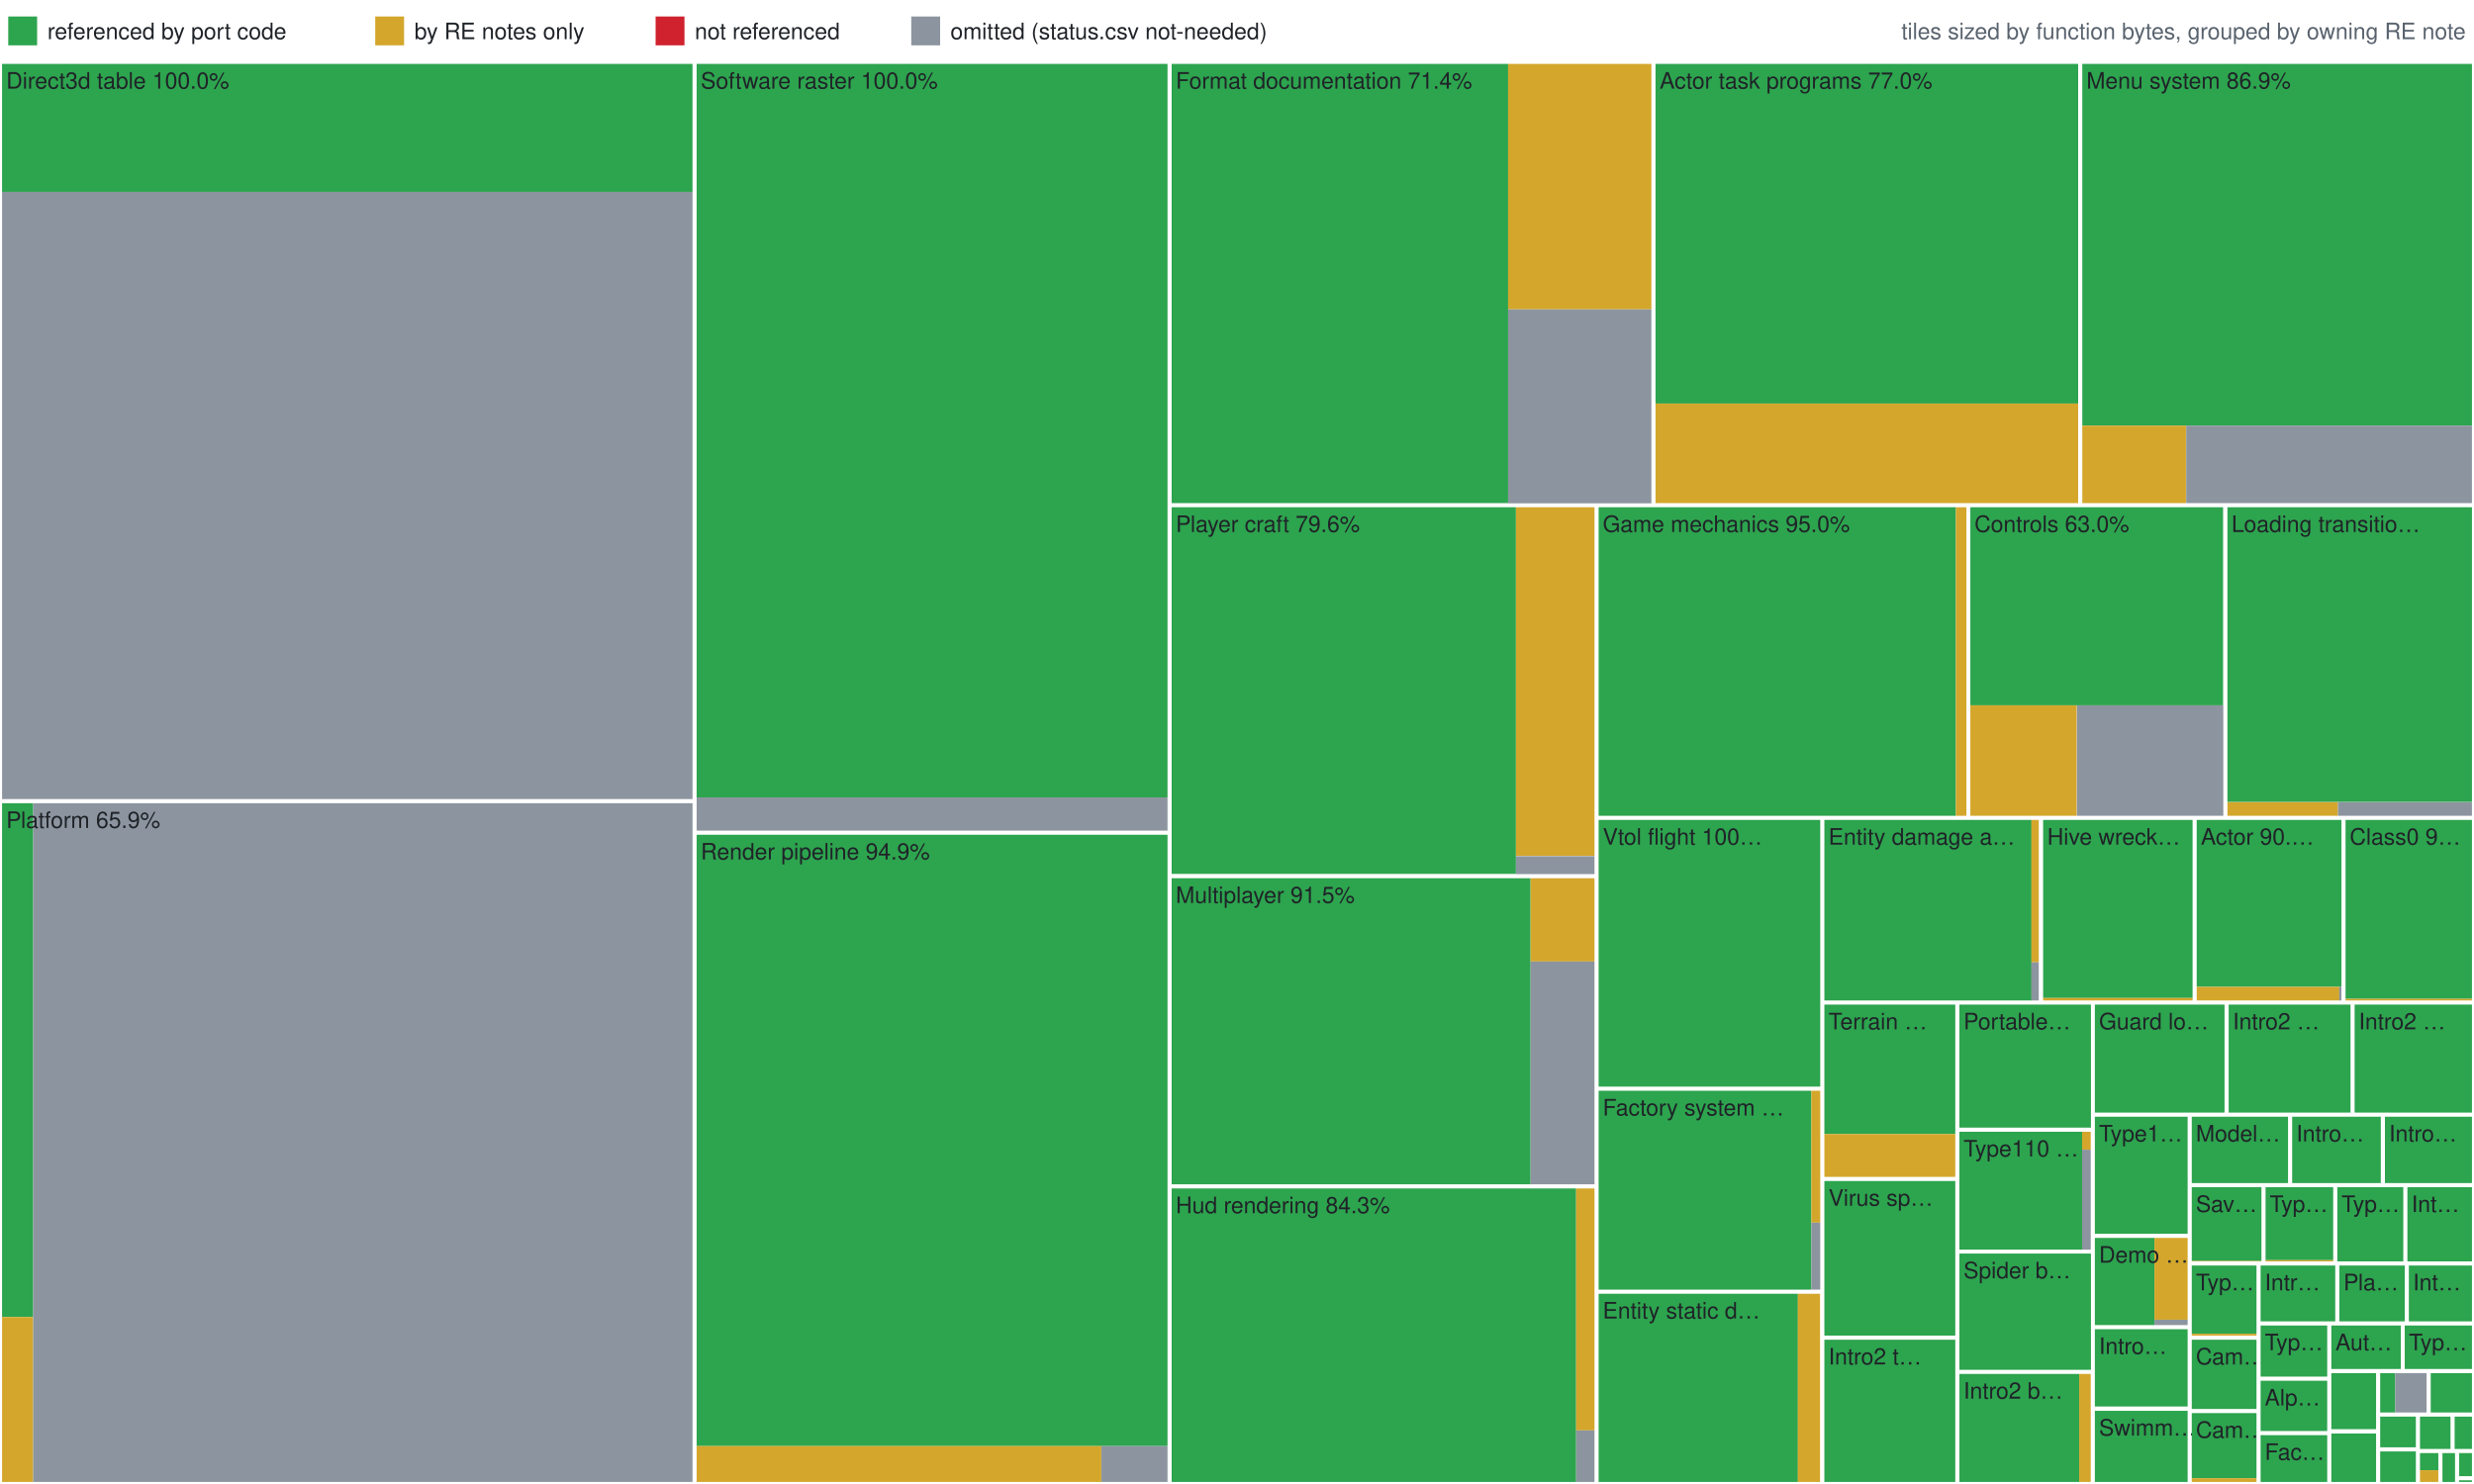
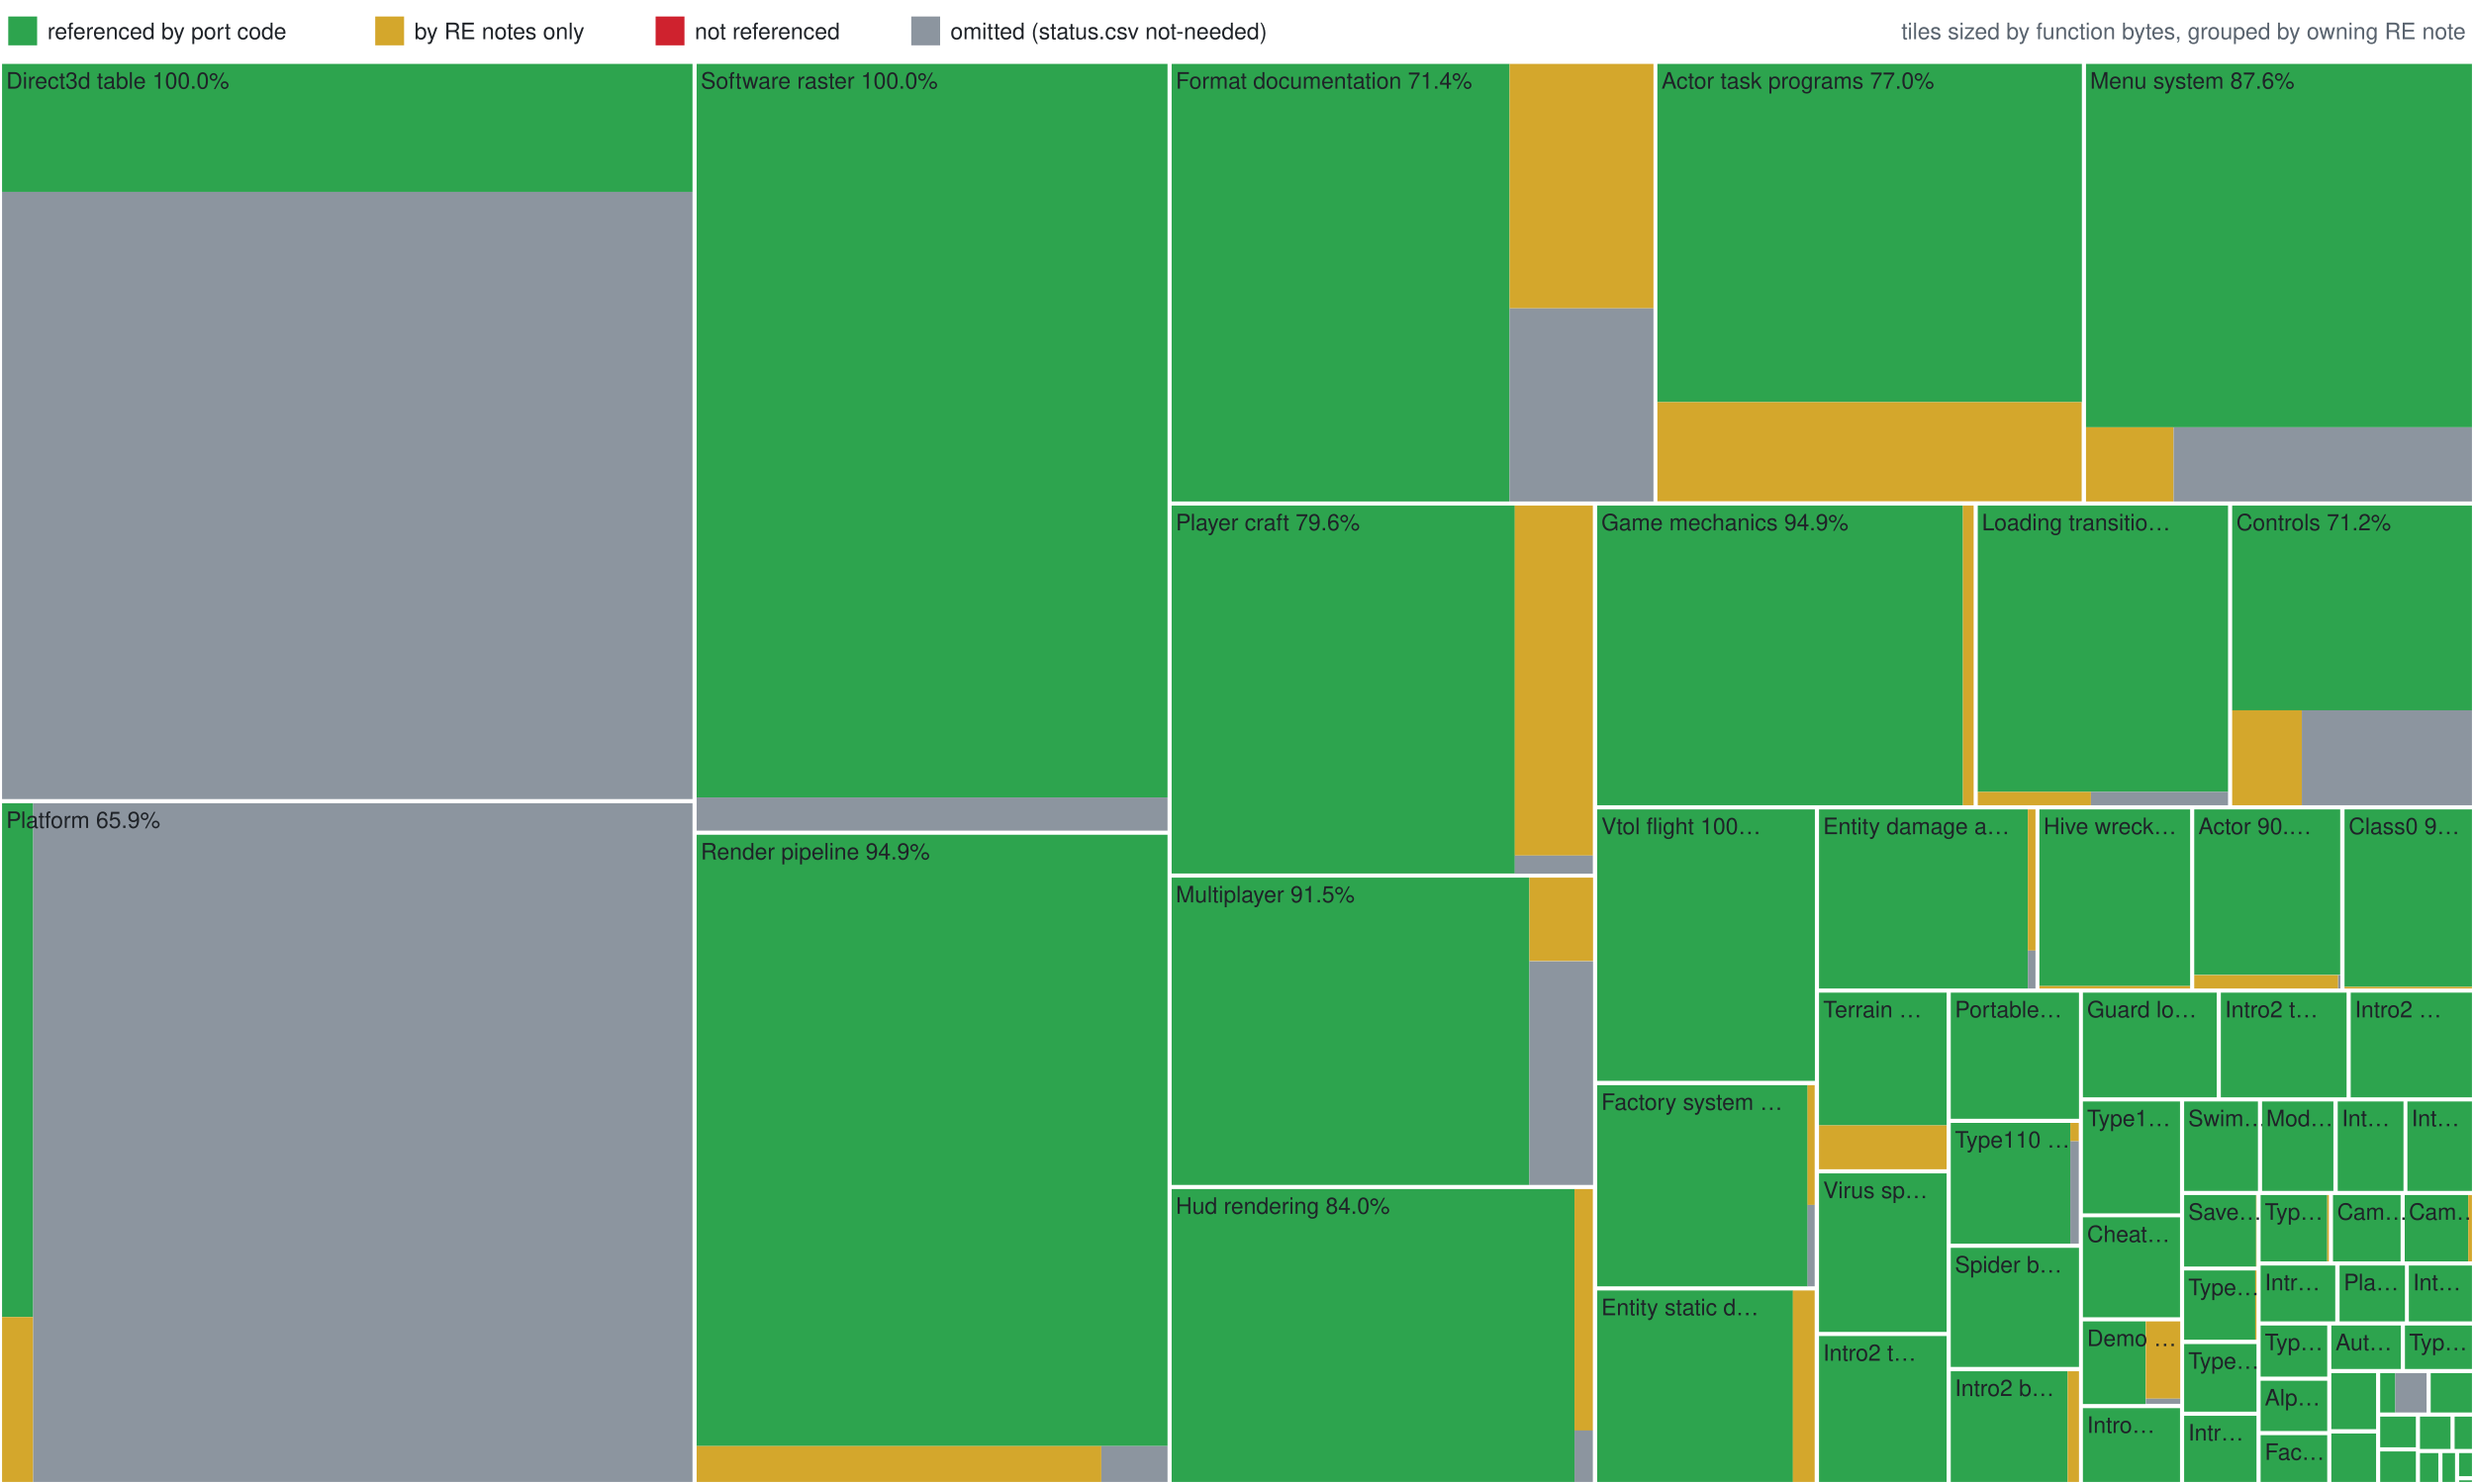
<svg xmlns="http://www.w3.org/2000/svg" width="1200" height="720" viewBox="0 0 1200 720" font-family="Segoe UI, Helvetica, Arial, sans-serif" font-size="11">
  <rect width="1200" height="720" fill="#ffffff" />
  <rect x="4" y="8" width="14" height="14" fill="#2da44e" />
  <text x="23" y="19" fill="#1f2328">referenced by port code</text>
  <rect x="182" y="8" width="14" height="14" fill="#d4a72c" />
  <text x="201" y="19" fill="#1f2328">by RE notes only</text>
  <rect x="318" y="8" width="14" height="14" fill="#cf222e" />
  <text x="337" y="19" fill="#1f2328">not referenced</text>
  <rect x="442" y="8" width="14" height="14" fill="#8c959f" />
  <text x="461" y="19" fill="#1f2328">omitted (status.csv not-needed)</text>
  <text x="1196" y="19" fill="#59636e" text-anchor="end">tiles sized by function bytes, grouped by owning RE note</text>
  <g>
    <rect x="1" y="31" width="334.9" height="62.1" fill="#2da44e" />
    <rect x="1" y="93.1" width="334.9" height="294.6" fill="#8c959f" />
    <text x="3" y="43" fill="#1f2328">Direct3d table 100.0%</text>
  </g>
  <g>
    <rect x="1" y="389.7" width="15.1" height="249.3" fill="#2da44e" />
    <rect x="1" y="639" width="15.1" height="80" fill="#d4a72c" />
    <rect x="16.1" y="389.7" width="319.8" height="329.3" fill="#8c959f" />
    <text x="3" y="401.7" fill="#1f2328">Platform 65.9%</text>
  </g>
  <g>
    <rect x="337.9" y="31" width="228.4" height="355.9" fill="#2da44e" />
    <rect x="337.9" y="386.9" width="228.4" height="16.1" fill="#8c959f" />
    <text x="339.9" y="43" fill="#1f2328">Software raster 100.0%</text>
  </g>
  <g>
    <rect x="337.9" y="405" width="228.4" height="296.6" fill="#2da44e" />
    <rect x="337.9" y="701.6" width="196.3" height="17.4" fill="#d4a72c" />
    <rect x="534.2" y="701.6" width="32.1" height="17.4" fill="#8c959f" />
    <text x="339.9" y="417" fill="#1f2328">Render pipeline 94.9%</text>
  </g>
  <g>
-     <rect x="568.3" y="31" width="163.2" height="213.1" fill="#2da44e" />
-     <rect x="731.5" y="31" width="69.5" height="119.1" fill="#d4a72c" />
-     <rect x="731.5" y="150.1" width="69.5" height="94.1" fill="#8c959f" />
+     <rect x="568.3" y="31" width="163.9" height="212.3" fill="#2da44e" />
+     <rect x="732.2" y="31" width="69.8" height="118.6" fill="#d4a72c" />
+     <rect x="732.2" y="149.6" width="69.8" height="93.7" fill="#8c959f" />
    <text x="570.3" y="43" fill="#1f2328">Format documentation 71.4%</text>
  </g>
  <g>
-     <rect x="803" y="31" width="205" height="164.8" fill="#2da44e" />
-     <rect x="803" y="195.8" width="205" height="48.3" fill="#d4a72c" />
-     <rect x="1008" y="195.8" width="0" height="48.3" fill="#8c959f" />
-     <text x="805" y="43" fill="#1f2328">Actor task programs 77.0%</text>
-   </g>
-   <g>
-     <rect x="1010" y="31" width="189" height="175.5" fill="#2da44e" />
-     <rect x="1010" y="206.5" width="50.3" height="37.6" fill="#d4a72c" />
-     <rect x="1060.4" y="206.5" width="138.6" height="37.6" fill="#8c959f" />
-     <text x="1012" y="43" fill="#1f2328">Menu system 86.9%</text>
-   </g>
-   <g>
-     <rect x="568.3" y="246.1" width="167" height="177.9" fill="#2da44e" />
-     <rect x="735.3" y="246.1" width="38.1" height="169.2" fill="#d4a72c" />
-     <rect x="735.3" y="415.4" width="38.1" height="8.7" fill="#8c959f" />
-     <text x="570.3" y="258.1" fill="#1f2328">Player craft 79.6%</text>
-   </g>
-   <g>
-     <rect x="568.3" y="426.1" width="174.1" height="148.5" fill="#2da44e" />
-     <rect x="742.4" y="426.1" width="31" height="40.4" fill="#d4a72c" />
-     <rect x="742.4" y="466.5" width="31" height="108.1" fill="#8c959f" />
-     <text x="570.3" y="438.1" fill="#1f2328">Multiplayer 91.5%</text>
-   </g>
-   <g>
-     <rect x="568.3" y="576.6" width="196.2" height="142.4" fill="#2da44e" />
-     <rect x="764.5" y="576.6" width="8.9" height="117.4" fill="#d4a72c" />
-     <rect x="764.5" y="694" width="8.9" height="25" fill="#8c959f" />
-     <text x="570.3" y="588.6" fill="#1f2328">Hud rendering 84.3%</text>
-   </g>
-   <g>
-     <rect x="775.4" y="246.1" width="173.3" height="149.7" fill="#2da44e" />
-     <rect x="948.7" y="246.1" width="5.1" height="149.7" fill="#d4a72c" />
-     <text x="777.4" y="258.1" fill="#1f2328">Game mechanics 95.0%</text>
-   </g>
-   <g>
-     <rect x="955.7" y="246.1" width="122.6" height="96.1" fill="#2da44e" />
-     <rect x="955.7" y="342.2" width="51.6" height="53.6" fill="#d4a72c" />
-     <rect x="1007.4" y="342.2" width="71" height="53.6" fill="#8c959f" />
-     <text x="957.7" y="258.1" fill="#1f2328">Controls 63.0%</text>
-   </g>
-   <g>
-     <rect x="1080.4" y="246.1" width="118.6" height="143" fill="#2da44e" />
-     <rect x="1080.4" y="389.2" width="53.6" height="6.6" fill="#d4a72c" />
-     <rect x="1134" y="389.2" width="65" height="6.6" fill="#8c959f" />
-     <text x="1082.4" y="258.1" fill="#1f2328">Loading transitio…</text>
-   </g>
-   <g>
-     <rect x="775.4" y="397.8" width="107.5" height="129.4" fill="#2da44e" />
-     <text x="777.4" y="409.8" fill="#1f2328">Vtol flight 100…</text>
-   </g>
-   <g>
-     <rect x="775.4" y="529.2" width="103.2" height="96.5" fill="#2da44e" />
-     <rect x="878.6" y="529.2" width="4.3" height="64" fill="#d4a72c" />
-     <rect x="878.6" y="593.2" width="4.3" height="32.5" fill="#8c959f" />
-     <text x="777.4" y="541.2" fill="#1f2328">Factory system …</text>
-   </g>
-   <g>
-     <rect x="775.4" y="627.7" width="96.7" height="91.3" fill="#2da44e" />
-     <rect x="872" y="627.7" width="10.8" height="91.3" fill="#d4a72c" />
-     <text x="777.4" y="639.7" fill="#1f2328">Entity static d…</text>
-   </g>
-   <g>
-     <rect x="884.9" y="397.8" width="100.5" height="87.6" fill="#2da44e" />
-     <rect x="985.3" y="397.8" width="3.6" height="69.1" fill="#d4a72c" />
-     <rect x="985.3" y="466.9" width="3.6" height="18.5" fill="#8c959f" />
-     <text x="886.9" y="409.8" fill="#1f2328">Entity damage a…</text>
-   </g>
-   <g>
-     <rect x="991" y="397.8" width="72.5" height="86.4" fill="#2da44e" />
-     <rect x="991" y="484.2" width="72.5" height="1.2" fill="#d4a72c" />
-     <text x="993" y="409.8" fill="#1f2328">Hive wreck…</text>
-   </g>
-   <g>
-     <rect x="1065.5" y="397.8" width="70.2" height="81" fill="#2da44e" />
-     <rect x="1065.5" y="478.8" width="69.2" height="6.6" fill="#d4a72c" />
-     <rect x="1134.6" y="478.8" width="1.1" height="6.6" fill="#8c959f" />
-     <text x="1067.5" y="409.8" fill="#1f2328">Actor 90.…</text>
-   </g>
-   <g>
-     <rect x="1137.7" y="397.8" width="61.3" height="86.8" fill="#2da44e" />
-     <rect x="1137.7" y="484.6" width="61.3" height="0.8" fill="#d4a72c" />
-     <text x="1139.7" y="409.8" fill="#1f2328">Class0 9…</text>
-   </g>
-   <g>
-     <rect x="884.9" y="487.4" width="63.5" height="62.8" fill="#2da44e" />
-     <rect x="884.9" y="550.2" width="63.5" height="20.8" fill="#d4a72c" />
-     <text x="886.9" y="499.4" fill="#1f2328">Terrain …</text>
-   </g>
-   <g>
-     <rect x="884.9" y="573" width="63.5" height="75" fill="#2da44e" />
-     <text x="886.9" y="585" fill="#1f2328">Virus sp…</text>
-   </g>
-   <g>
-     <rect x="884.9" y="650" width="63.5" height="69" fill="#2da44e" />
-     <text x="886.9" y="662" fill="#1f2328">Intro2 t…</text>
-   </g>
-   <g>
-     <rect x="950.4" y="487.4" width="63.8" height="59.7" fill="#2da44e" />
-     <text x="952.4" y="499.4" fill="#1f2328">Portable…</text>
-   </g>
-   <g>
-     <rect x="950.4" y="549.1" width="59.6" height="57.2" fill="#2da44e" />
-     <rect x="1009.9" y="549.1" width="4.2" height="8.7" fill="#d4a72c" />
-     <rect x="1009.9" y="557.8" width="4.2" height="48.5" fill="#8c959f" />
-     <text x="952.4" y="561.1" fill="#1f2328">Type110 …</text>
-   </g>
-   <g>
-     <rect x="950.4" y="608.2" width="63.8" height="56.4" fill="#2da44e" />
-     <text x="952.4" y="620.2" fill="#1f2328">Spider b…</text>
-   </g>
-   <g>
-     <rect x="950.4" y="666.6" width="58.2" height="52.4" fill="#2da44e" />
-     <rect x="1008.5" y="666.6" width="5.6" height="52.4" fill="#d4a72c" />
-     <text x="952.4" y="678.6" fill="#1f2328">Intro2 b…</text>
-   </g>
-   <g>
-     <rect x="1016.1" y="487.4" width="62.9" height="52.4" fill="#2da44e" />
-     <text x="1018.1" y="499.4" fill="#1f2328">Guard lo…</text>
-   </g>
-   <g>
-     <rect x="1081" y="487.4" width="59.1" height="52.4" fill="#2da44e" />
-     <text x="1083" y="499.4" fill="#1f2328">Intro2 …</text>
-   </g>
-   <g>
-     <rect x="1142.1" y="487.4" width="56.9" height="52.4" fill="#2da44e" />
-     <text x="1144.1" y="499.4" fill="#1f2328">Intro2 …</text>
-   </g>
-   <g>
-     <rect x="1016.1" y="541.8" width="45" height="56.8" fill="#2da44e" />
-     <text x="1018.1" y="553.8" fill="#1f2328">Type1…</text>
-   </g>
-   <g>
-     <rect x="1016.1" y="600.6" width="28.9" height="42.3" fill="#2da44e" />
-     <rect x="1045" y="600.6" width="16.1" height="39.7" fill="#d4a72c" />
-     <rect x="1045" y="640.3" width="16.1" height="2.6" fill="#8c959f" />
-     <text x="1018.1" y="612.6" fill="#1f2328">Demo …</text>
-   </g>
-   <g>
-     <rect x="1016.1" y="644.9" width="45" height="37.5" fill="#2da44e" />
-     <text x="1018.1" y="656.9" fill="#1f2328">Intro…</text>
-   </g>
-   <g>
-     <rect x="1016.1" y="684.5" width="45" height="34.5" fill="#2da44e" />
-     <text x="1018.1" y="696.5" fill="#1f2328">Swimm…</text>
-   </g>
-   <g>
-     <rect x="1063.1" y="541.8" width="46.7" height="32.2" fill="#2da44e" />
-     <text x="1065.1" y="553.8" fill="#1f2328">Model…</text>
-   </g>
-   <g>
-     <rect x="1111.8" y="541.8" width="43" height="32.2" fill="#2da44e" />
-     <text x="1113.8" y="553.8" fill="#1f2328">Intro…</text>
-   </g>
-   <g>
-     <rect x="1156.8" y="541.8" width="42.2" height="32.2" fill="#2da44e" />
-     <text x="1158.8" y="553.8" fill="#1f2328">Intro…</text>
-   </g>
-   <g>
-     <rect x="1063.1" y="576" width="33.8" height="35.8" fill="#2da44e" />
-     <rect x="1063.1" y="611.8" width="33.8" height="0.2" fill="#d4a72c" />
-     <text x="1065.1" y="588" fill="#1f2328">Sav…</text>
-   </g>
-   <g>
-     <rect x="1098.9" y="576" width="32.8" height="35.4" fill="#2da44e" />
-     <rect x="1098.9" y="611.4" width="32.8" height="0.6" fill="#d4a72c" />
-     <text x="1100.9" y="588" fill="#1f2328">Typ…</text>
-   </g>
-   <g>
-     <rect x="1133.7" y="576" width="32" height="36" fill="#2da44e" />
-     <text x="1135.7" y="588" fill="#1f2328">Typ…</text>
-   </g>
-   <g>
-     <rect x="1167.7" y="576" width="31.3" height="36" fill="#2da44e" />
-     <text x="1169.7" y="588" fill="#1f2328">Int…</text>
-   </g>
-   <g>
-     <rect x="1063.1" y="614" width="31.4" height="33.1" fill="#2da44e" />
-     <rect x="1063.1" y="647.1" width="31.4" height="0.9" fill="#d4a72c" />
-     <text x="1065.1" y="626" fill="#1f2328">Typ…</text>
-   </g>
-   <g>
-     <rect x="1063.1" y="650" width="31.4" height="33.6" fill="#2da44e" />
-     <text x="1065.1" y="662" fill="#1f2328">Cam…</text>
-   </g>
-   <g>
-     <rect x="1063.1" y="685.6" width="31.4" height="31.6" fill="#2da44e" />
-     <rect x="1063.1" y="717.2" width="31.4" height="1.8" fill="#d4a72c" />
-     <text x="1065.1" y="697.6" fill="#1f2328">Cam…</text>
+     <rect x="803.9" y="31" width="205.9" height="164.1" fill="#2da44e" />
+     <rect x="803.9" y="195.1" width="205.8" height="48.1" fill="#d4a72c" />
+     <rect x="1009.8" y="195.1" width="0" height="48.1" fill="#8c959f" />
+     <text x="805.9" y="43" fill="#1f2328">Actor task programs 77.0%</text>
+   </g>
+   <g>
+     <rect x="1011.8" y="31" width="187.2" height="176.3" fill="#2da44e" />
+     <rect x="1011.8" y="207.3" width="42.5" height="36" fill="#d4a72c" />
+     <rect x="1054.3" y="207.3" width="144.7" height="36" fill="#8c959f" />
+     <text x="1013.8" y="43" fill="#1f2328">Menu system 87.6%</text>
+   </g>
+   <g>
+     <rect x="568.3" y="245.3" width="166.5" height="178.5" fill="#2da44e" />
+     <rect x="734.7" y="245.3" width="37.9" height="169.8" fill="#d4a72c" />
+     <rect x="734.7" y="415.1" width="37.9" height="8.8" fill="#8c959f" />
+     <text x="570.3" y="257.3" fill="#1f2328">Player craft 79.6%</text>
+   </g>
+   <g>
+     <rect x="568.3" y="425.8" width="173.5" height="149.1" fill="#2da44e" />
+     <rect x="741.8" y="425.8" width="30.9" height="40.5" fill="#d4a72c" />
+     <rect x="741.8" y="466.4" width="30.9" height="108.5" fill="#8c959f" />
+     <text x="570.3" y="437.8" fill="#1f2328">Multiplayer 91.5%</text>
+   </g>
+   <g>
+     <rect x="568.3" y="576.9" width="195.5" height="142.1" fill="#2da44e" />
+     <rect x="763.7" y="576.9" width="8.9" height="117.2" fill="#d4a72c" />
+     <rect x="763.7" y="694" width="8.9" height="25" fill="#8c959f" />
+     <text x="570.3" y="588.9" fill="#1f2328">Hud rendering 84.0%</text>
+   </g>
+   <g>
+     <rect x="774.7" y="245.3" width="177.4" height="145.4" fill="#2da44e" />
+     <rect x="952.1" y="245.3" width="5.2" height="145.4" fill="#d4a72c" />
+     <text x="776.7" y="257.3" fill="#1f2328">Game mechanics 94.9%</text>
+   </g>
+   <g>
+     <rect x="959.3" y="245.3" width="121.4" height="138.9" fill="#2da44e" />
+     <rect x="959.3" y="384.2" width="54.9" height="6.5" fill="#d4a72c" />
+     <rect x="1014.2" y="384.2" width="66.5" height="6.5" fill="#8c959f" />
+     <text x="961.3" y="257.3" fill="#1f2328">Loading transitio…</text>
+   </g>
+   <g>
+     <rect x="1082.7" y="245.3" width="116.3" height="99.4" fill="#2da44e" />
+     <rect x="1082.7" y="344.6" width="33.8" height="46.1" fill="#d4a72c" />
+     <rect x="1116.5" y="344.6" width="82.5" height="46.1" fill="#8c959f" />
+     <text x="1084.7" y="257.3" fill="#1f2328">Controls 71.2%</text>
+   </g>
+   <g>
+     <rect x="774.7" y="392.7" width="105.6" height="131.7" fill="#2da44e" />
+     <text x="776.7" y="404.7" fill="#1f2328">Vtol flight 100…</text>
+   </g>
+   <g>
+     <rect x="774.7" y="526.5" width="102.1" height="97.6" fill="#2da44e" />
+     <rect x="876.7" y="526.5" width="3.5" height="58.1" fill="#d4a72c" />
+     <rect x="876.7" y="584.6" width="3.5" height="39.5" fill="#8c959f" />
+     <text x="776.7" y="538.5" fill="#1f2328">Factory system …</text>
+   </g>
+   <g>
+     <rect x="774.7" y="626.1" width="95" height="92.9" fill="#2da44e" />
+     <rect x="869.6" y="626.1" width="10.6" height="92.9" fill="#d4a72c" />
+     <text x="776.7" y="638.1" fill="#1f2328">Entity static d…</text>
+   </g>
+   <g>
+     <rect x="882.3" y="392.7" width="101.3" height="86.9" fill="#2da44e" />
+     <rect x="983.6" y="392.7" width="3.7" height="68.5" fill="#d4a72c" />
+     <rect x="983.6" y="461.2" width="3.7" height="18.4" fill="#8c959f" />
+     <text x="884.3" y="404.7" fill="#1f2328">Entity damage a…</text>
+   </g>
+   <g>
+     <rect x="989.2" y="392.7" width="73.1" height="85.7" fill="#2da44e" />
+     <rect x="989.2" y="478.4" width="73.1" height="1.2" fill="#d4a72c" />
+     <text x="991.2" y="404.7" fill="#1f2328">Hive wreck…</text>
+   </g>
+   <g>
+     <rect x="1064.3" y="392.7" width="70.8" height="80.3" fill="#2da44e" />
+     <rect x="1064.3" y="473.1" width="69.8" height="6.5" fill="#d4a72c" />
+     <rect x="1134.1" y="473.1" width="1.1" height="6.5" fill="#8c959f" />
+     <text x="1066.3" y="404.7" fill="#1f2328">Actor 90.…</text>
+   </g>
+   <g>
+     <rect x="1137.2" y="392.7" width="61.8" height="86.1" fill="#2da44e" />
+     <rect x="1137.2" y="478.8" width="61.8" height="0.8" fill="#d4a72c" />
+     <text x="1139.2" y="404.7" fill="#1f2328">Class0 9…</text>
+   </g>
+   <g>
+     <rect x="882.3" y="481.6" width="61.9" height="64.4" fill="#2da44e" />
+     <rect x="882.3" y="546" width="61.9" height="21.3" fill="#d4a72c" />
+     <text x="884.3" y="493.6" fill="#1f2328">Terrain …</text>
+   </g>
+   <g>
+     <rect x="882.3" y="569.3" width="61.9" height="76.9" fill="#2da44e" />
+     <text x="884.3" y="581.3" fill="#1f2328">Virus sp…</text>
+   </g>
+   <g>
+     <rect x="882.3" y="648.2" width="61.9" height="70.8" fill="#2da44e" />
+     <text x="884.3" y="660.2" fill="#1f2328">Intro2 t…</text>
+   </g>
+   <g>
+     <rect x="946.2" y="481.6" width="62.2" height="61.2" fill="#2da44e" />
+     <text x="948.2" y="493.6" fill="#1f2328">Portable…</text>
+   </g>
+   <g>
+     <rect x="946.2" y="544.8" width="58.1" height="58.6" fill="#2da44e" />
+     <rect x="1004.2" y="544.8" width="4.1" height="8.9" fill="#d4a72c" />
+     <rect x="1004.2" y="553.7" width="4.1" height="49.7" fill="#8c959f" />
+     <text x="948.2" y="556.8" fill="#1f2328">Type110 …</text>
+   </g>
+   <g>
+     <rect x="946.2" y="605.4" width="62.2" height="57.8" fill="#2da44e" />
+     <text x="948.2" y="617.4" fill="#1f2328">Spider b…</text>
+   </g>
+   <g>
+     <rect x="946.2" y="665.3" width="56.7" height="53.7" fill="#2da44e" />
+     <rect x="1002.9" y="665.3" width="5.5" height="53.7" fill="#d4a72c" />
+     <text x="948.2" y="677.3" fill="#1f2328">Intro2 b…</text>
+   </g>
+   <g>
+     <rect x="1010.3" y="481.6" width="64.9" height="50.8" fill="#2da44e" />
+     <text x="1012.3" y="493.6" fill="#1f2328">Guard lo…</text>
+   </g>
+   <g>
+     <rect x="1077.2" y="481.6" width="61" height="50.8" fill="#2da44e" />
+     <text x="1079.2" y="493.6" fill="#1f2328">Intro2 t…</text>
+   </g>
+   <g>
+     <rect x="1140.2" y="481.6" width="58.8" height="50.8" fill="#2da44e" />
+     <text x="1142.2" y="493.6" fill="#1f2328">Intro2 …</text>
+   </g>
+   <g>
+     <rect x="1010.3" y="534.4" width="47.1" height="54.3" fill="#2da44e" />
+     <text x="1012.3" y="546.4" fill="#1f2328">Type1…</text>
+   </g>
+   <g>
+     <rect x="1010.3" y="590.6" width="47.1" height="48.5" fill="#2da44e" />
+     <text x="1012.3" y="602.6" fill="#1f2328">Cheat…</text>
+   </g>
+   <g>
+     <rect x="1010.3" y="641.1" width="30.4" height="40.1" fill="#2da44e" />
+     <rect x="1040.8" y="641.1" width="16.7" height="37.5" fill="#d4a72c" />
+     <rect x="1040.8" y="678.6" width="16.7" height="2.5" fill="#8c959f" />
+     <text x="1012.3" y="653.1" fill="#1f2328">Demo …</text>
+   </g>
+   <g>
+     <rect x="1010.3" y="683.2" width="47.1" height="35.8" fill="#2da44e" />
+     <text x="1012.3" y="695.2" fill="#1f2328">Intro…</text>
+   </g>
+   <g>
+     <rect x="1059.4" y="534.4" width="35.8" height="43.4" fill="#2da44e" />
+     <text x="1061.4" y="546.4" fill="#1f2328">Swim…</text>
+   </g>
+   <g>
+     <rect x="1097.2" y="534.4" width="34.6" height="43.4" fill="#2da44e" />
+     <text x="1099.2" y="546.4" fill="#1f2328">Mod…</text>
+   </g>
+   <g>
+     <rect x="1133.9" y="534.4" width="31.9" height="43.4" fill="#2da44e" />
+     <text x="1135.9" y="546.4" fill="#1f2328">Int…</text>
+   </g>
+   <g>
+     <rect x="1167.7" y="534.4" width="31.3" height="43.4" fill="#2da44e" />
+     <text x="1169.7" y="546.4" fill="#1f2328">Int…</text>
+   </g>
+   <g>
+     <rect x="1059.4" y="579.8" width="34.9" height="34.7" fill="#2da44e" />
+     <rect x="1094.3" y="579.8" width="0.2" height="34.7" fill="#d4a72c" />
+     <text x="1061.4" y="591.8" fill="#1f2328">Save…</text>
+   </g>
+   <g>
+     <rect x="1059.4" y="616.4" width="34.5" height="33.6" fill="#2da44e" />
+     <rect x="1093.9" y="616.4" width="0.6" height="33.6" fill="#d4a72c" />
+     <text x="1061.4" y="628.4" fill="#1f2328">Type…</text>
+   </g>
+   <g>
+     <rect x="1059.4" y="652.1" width="35.1" height="32.8" fill="#2da44e" />
+     <text x="1061.4" y="664.1" fill="#1f2328">Type…</text>
+   </g>
+   <g>
+     <rect x="1059.4" y="686.9" width="35.1" height="32.1" fill="#2da44e" />
+     <text x="1061.4" y="698.9" fill="#1f2328">Intr…</text>
+   </g>
+   <g>
+     <rect x="1096.5" y="579.8" width="32.3" height="32.2" fill="#2da44e" />
+     <rect x="1128.8" y="579.8" width="0.8" height="32.2" fill="#d4a72c" />
+     <text x="1098.5" y="591.8" fill="#1f2328">Typ…</text>
+   </g>
+   <g>
+     <rect x="1131.6" y="579.8" width="32.8" height="32.2" fill="#2da44e" />
+     <text x="1133.6" y="591.8" fill="#1f2328">Cam…</text>
+   </g>
+   <g>
+     <rect x="1166.4" y="579.8" width="30.8" height="32.2" fill="#2da44e" />
+     <rect x="1197.2" y="579.8" width="1.8" height="32.2" fill="#d4a72c" />
+     <text x="1168.4" y="591.8" fill="#1f2328">Cam…</text>
  </g>
  <g>
    <rect x="1096.5" y="614" width="36.2" height="27.1" fill="#2da44e" />
    <text x="1098.5" y="626" fill="#1f2328">Intr…</text>
  </g>
  <g>
-     <rect x="1134.7" y="614" width="31.7" height="27.1" fill="#2da44e" />
-     <text x="1136.7" y="626" fill="#1f2328">Pla…</text>
+     <rect x="1134.8" y="614" width="31.7" height="27.1" fill="#2da44e" />
+     <text x="1136.8" y="626" fill="#1f2328">Pla…</text>
  </g>
  <g>
    <rect x="1168.4" y="614" width="30.6" height="27.1" fill="#2da44e" />
    <text x="1170.4" y="626" fill="#1f2328">Int…</text>
  </g>
  <g>
    <rect x="1096.5" y="643.1" width="32.3" height="24.8" fill="#2da44e" />
    <text x="1098.5" y="655.1" fill="#1f2328">Typ…</text>
  </g>
  <g>
    <rect x="1096.5" y="669.9" width="32.3" height="24.4" fill="#2da44e" />
    <text x="1098.5" y="681.9" fill="#1f2328">Alp…</text>
  </g>
  <g>
    <rect x="1096.5" y="696.3" width="32.3" height="22.7" fill="#2da44e" />
    <text x="1098.5" y="708.3" fill="#1f2328">Fac…</text>
  </g>
  <g>
    <rect x="1130.8" y="643.1" width="33.7" height="21.1" fill="#2da44e" />
    <text x="1132.8" y="655.1" fill="#1f2328">Aut…</text>
  </g>
  <g>
-     <rect x="1166.4" y="643.1" width="32.6" height="21.1" fill="#2da44e" />
-     <text x="1168.4" y="655.1" fill="#1f2328">Typ…</text>
+     <rect x="1166.5" y="643.1" width="32.5" height="21.1" fill="#2da44e" />
+     <text x="1168.5" y="655.1" fill="#1f2328">Typ…</text>
  </g>
  <g>
    <rect x="1130.8" y="666.2" width="21.7" height="27.2" fill="#2da44e" />
  </g>
  <g>
    <rect x="1130.8" y="695.5" width="21.7" height="23.5" fill="#2da44e" />
  </g>
  <g>
    <rect x="1154.5" y="666.2" width="7.3" height="19.1" fill="#2da44e" />
    <rect x="1161.8" y="666.2" width="15.2" height="19.1" fill="#8c959f" />
  </g>
  <g>
    <rect x="1179" y="666.2" width="20" height="19.1" fill="#2da44e" />
  </g>
  <g>
    <rect x="1154.5" y="687.3" width="17.3" height="14.9" fill="#2da44e" />
  </g>
  <g>
    <rect x="1154.5" y="704.2" width="17.3" height="14.8" fill="#2da44e" />
  </g>
  <g>
    <rect x="1173.8" y="687.3" width="14.8" height="15.7" fill="#2da44e" />
  </g>
  <g>
    <rect x="1190.6" y="687.3" width="8.4" height="15.7" fill="#2da44e" />
  </g>
  <g>
-     <rect x="1173.8" y="705" width="8.9" height="8.3" fill="#2da44e" />
-     <rect x="1173.8" y="713.3" width="8.9" height="5.7" fill="#d4a72c" />
+     <rect x="1173.8" y="705" width="8.9" height="14" fill="#2da44e" />
  </g>
  <g>
    <rect x="1184.7" y="705" width="6.1" height="14" fill="#2da44e" />
  </g>
  <g>
    <rect x="1192.8" y="705" width="6.2" height="11.2" fill="#2da44e" />
  </g>
  <g>
    <rect x="1192.8" y="718.2" width="6.2" height="0.8" fill="#2da44e" />
  </g>
</svg>
